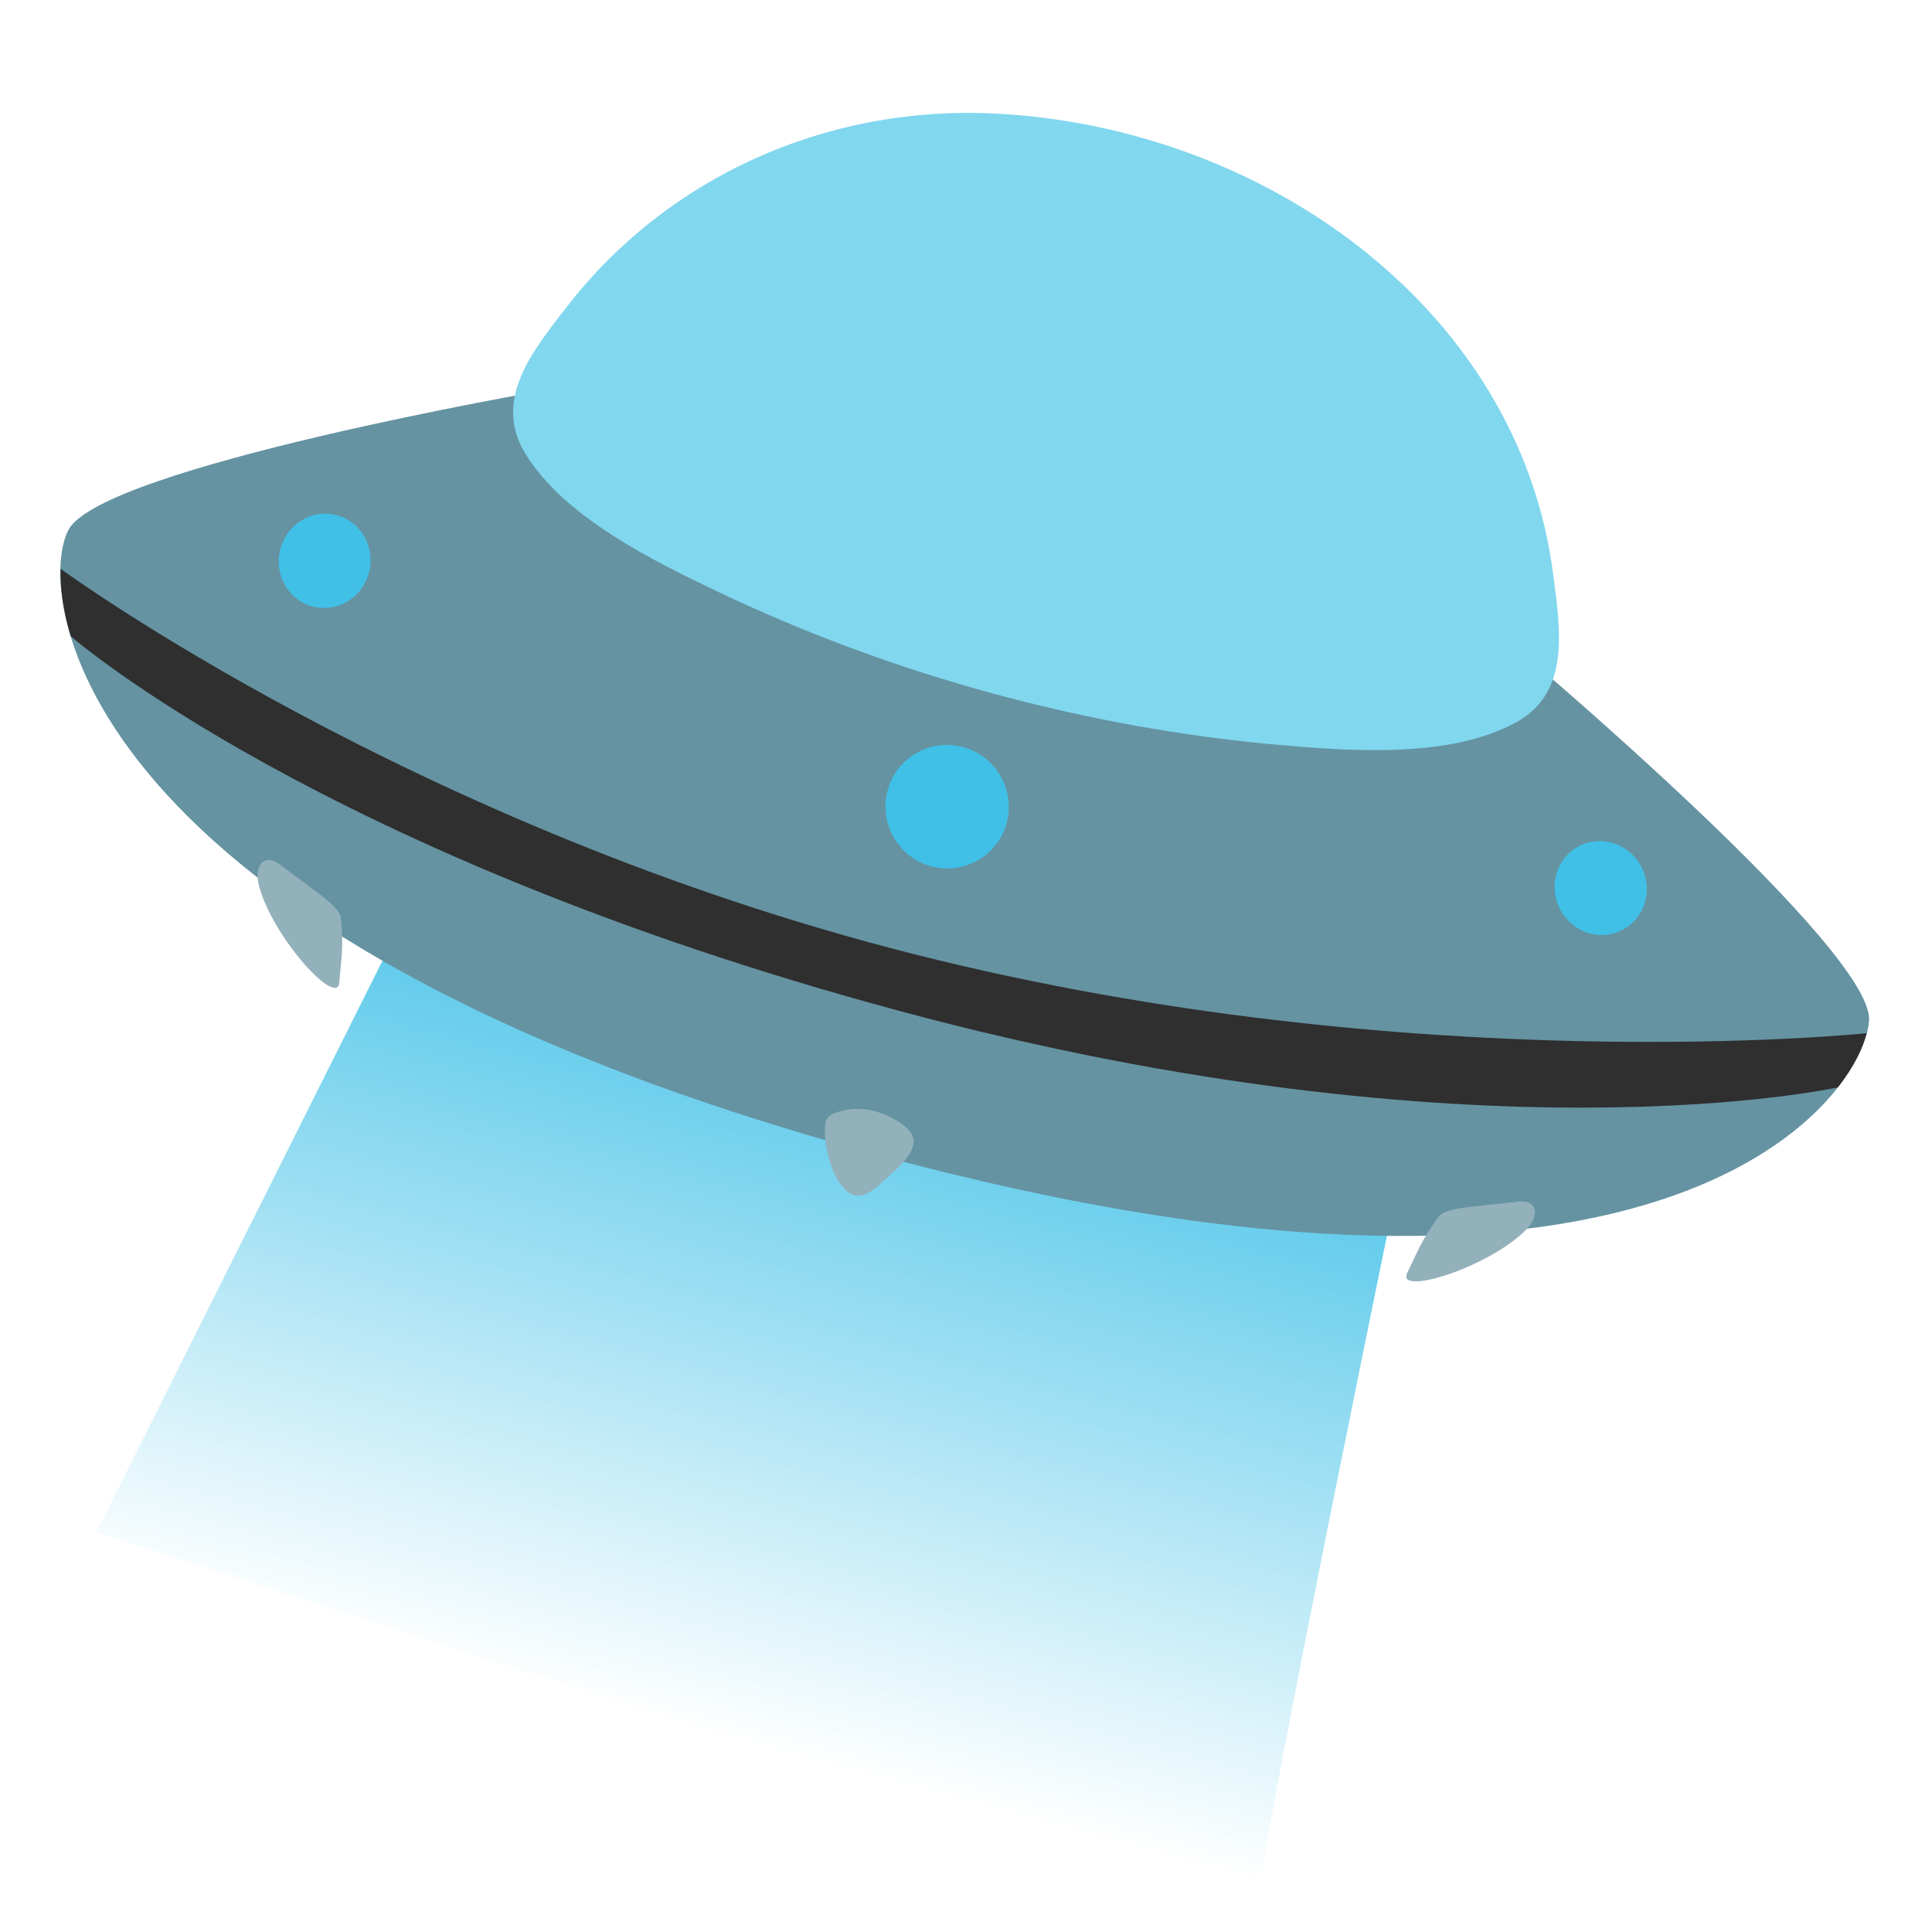
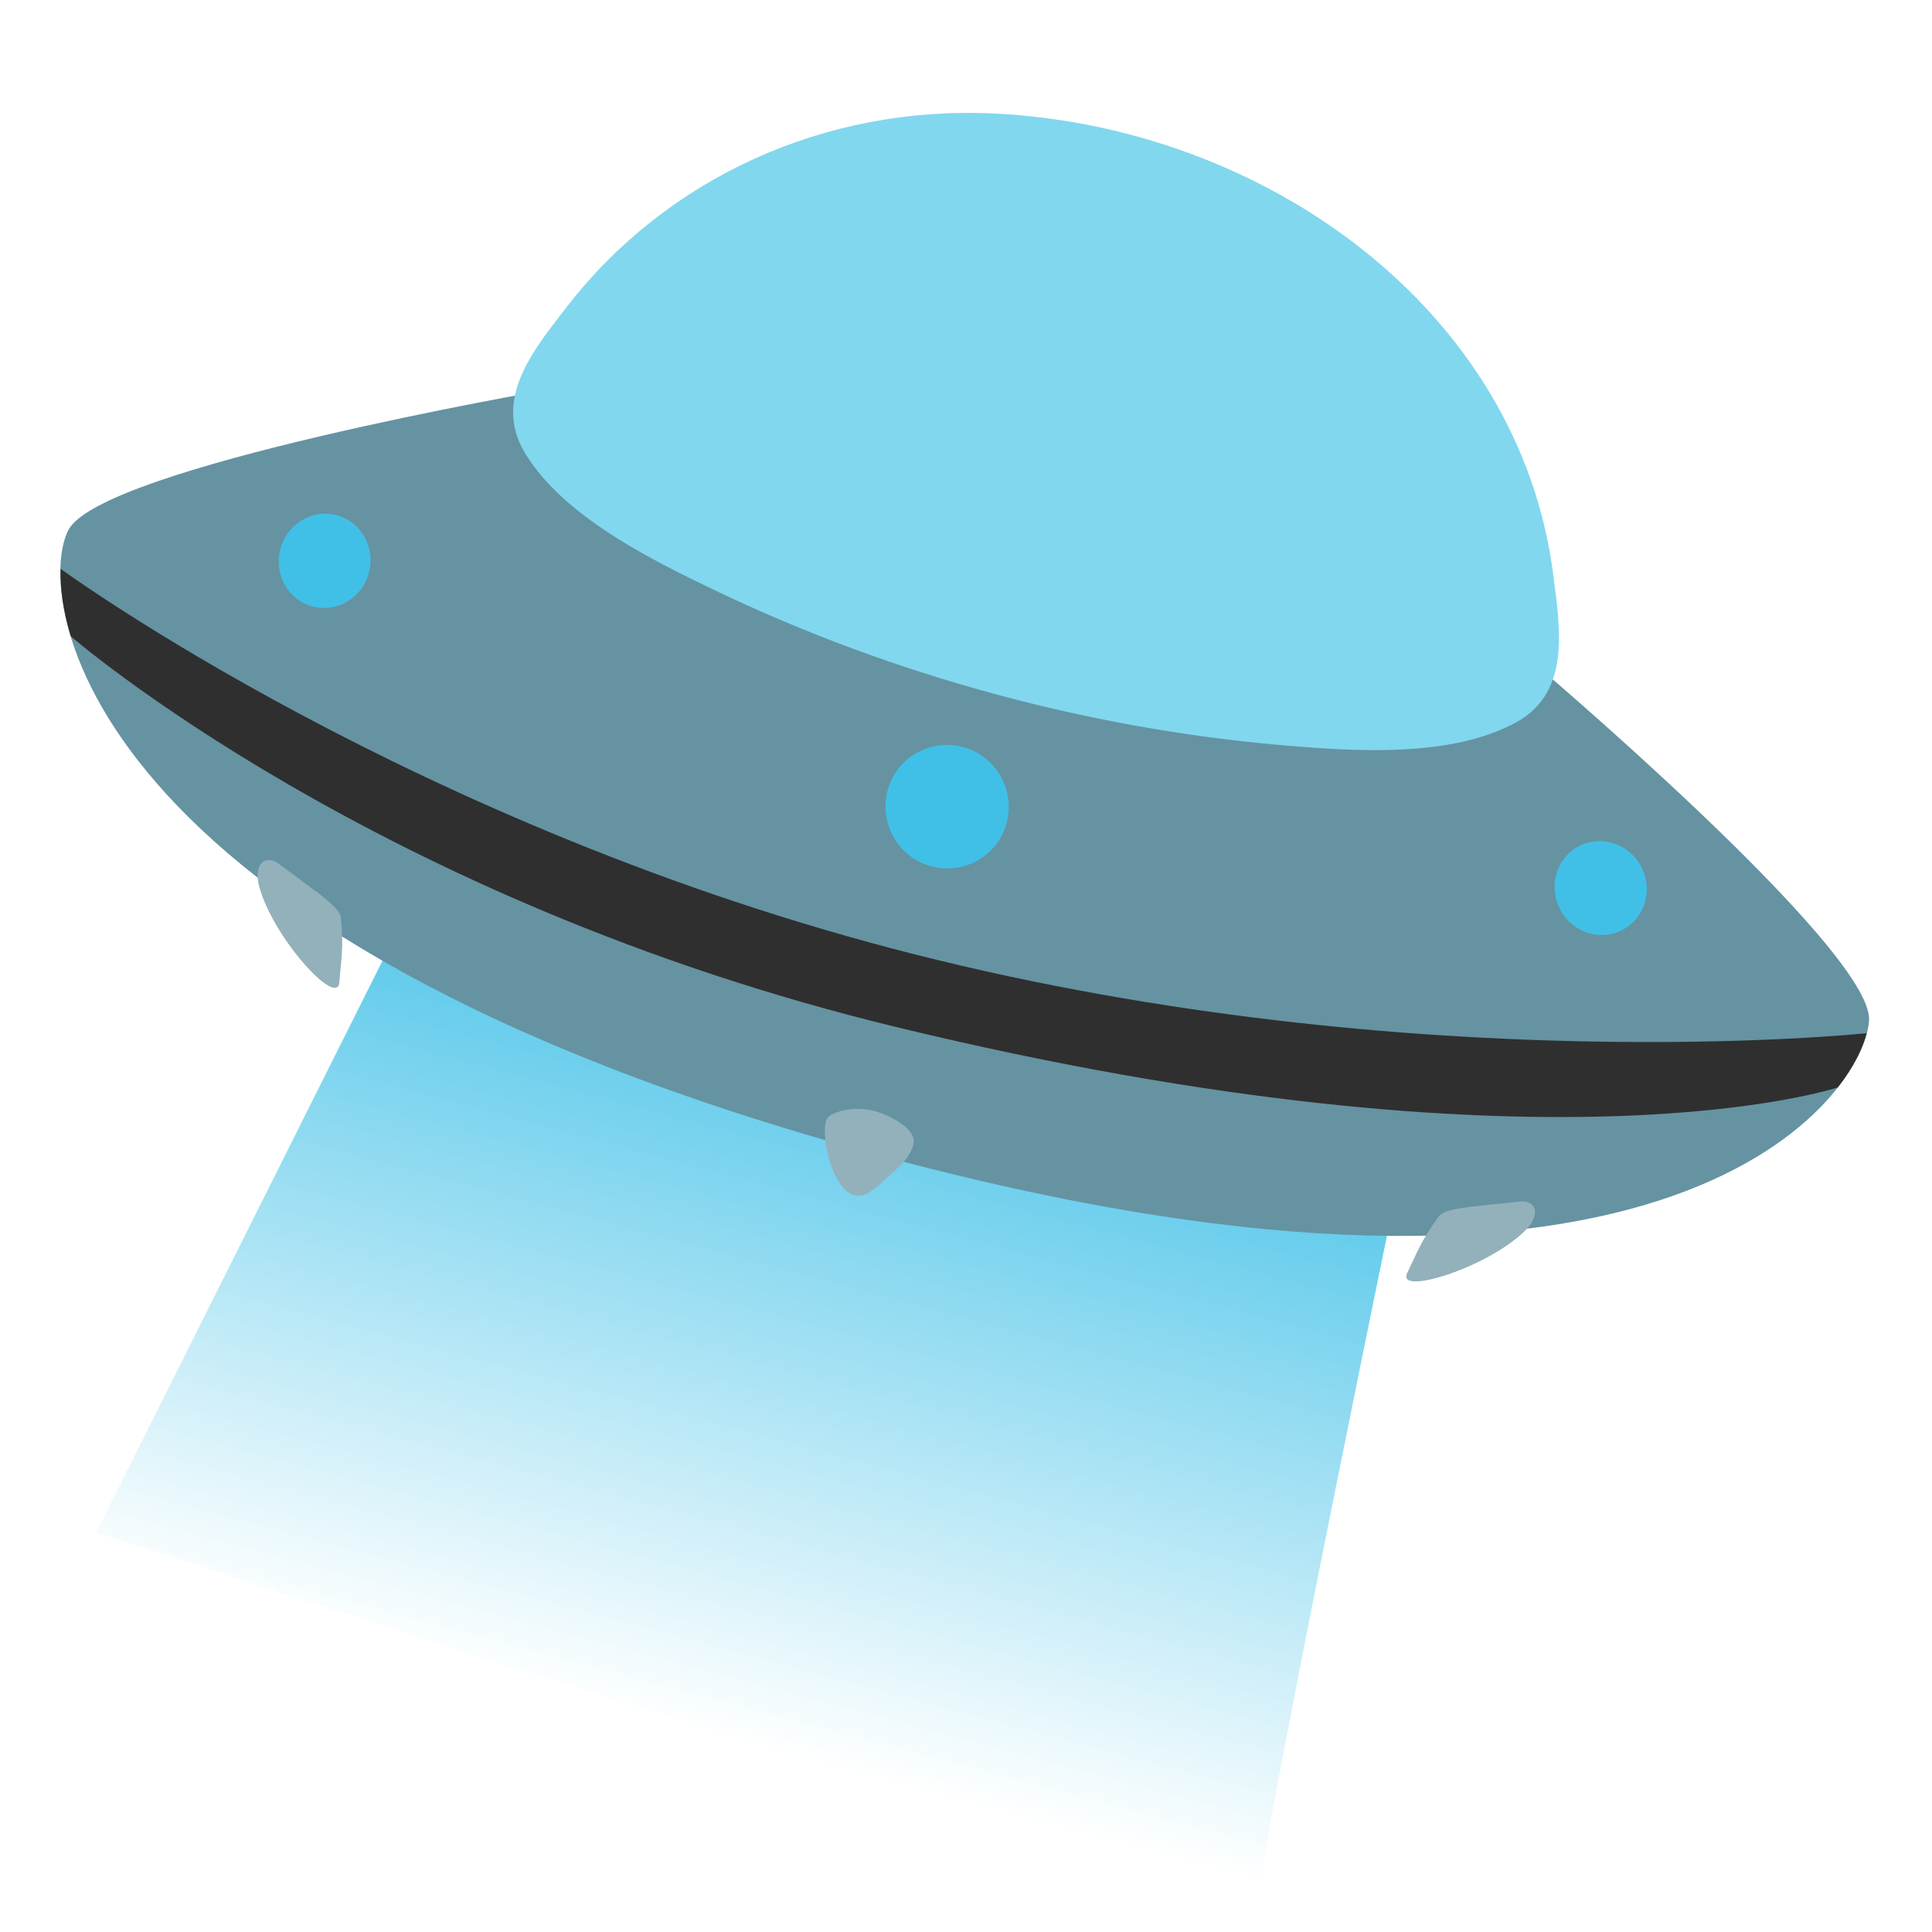
<svg xmlns="http://www.w3.org/2000/svg" width="100%" height="100%" viewBox="0 0 128 128" version="1.1" xml:space="preserve" style="fill-rule:evenodd;clip-rule:evenodd;stroke-linejoin:round;stroke-miterlimit:2;" id="svg12634">
  <path d="M30.94,52.47L6.38,101.52C6.38,101.52 83.82,126.84 83.44,125.65C83.06,124.46 93.67,73.21 93.67,73.21L30.94,52.47Z" style="fill:url(#_Linear1);fill-rule:nonzero;" id="path12592" />
  <path d="M123.83,67.58C124.04,62.86 101.15,43.53 101.15,43.53L36.19,25.84C36.19,25.84 6.76,30.93 4.54,35.1C2.32,39.27 4.54,61.92 57.92,76.45C111.3,90.98 123.62,72.3 123.83,67.58Z" style="fill:rgb(101,147,162);fill-rule:nonzero;" id="path12594" />
-   <path id="path12601" clip-path="none" style="fill:#2f2f2f;fill-opacity:1;fill-rule:nonzero;stroke-width:0.454" d="m 4.016,37.686 c -0.032,1.218 0.143,2.723 0.67,4.465 0,0 16.617,14.526 54.956,24.839 38.339,10.313 62.118,5.053 62.118,5.053 1.073,-1.369 1.661,-2.62 1.912,-3.592 0,0 -29.954,3.147 -63.098,-5.231 C 27.431,54.843 4.016,37.686 4.016,37.686 Z" />
  <path d="m 24.07,38.806 c -0.904,1.464 -2.782,1.912 -4.201,1.004 -1.418,-0.907 -1.826,-2.838 -0.922,-4.302 0.904,-1.464 2.782,-1.912 4.201,-1.004 1.416,0.92 1.826,2.838 0.922,4.302 z" style="fill:#40c0e7;fill-rule:nonzero;stroke-width:1" id="path12605" />
  <path d="m 109.084,58.549 c 0.193,1.71 -1.008,3.222 -2.683,3.384 -1.676,0.162 -3.189,-1.104 -3.383,-2.814 -0.193,-1.71 1.008,-3.222 2.683,-3.384 1.682,-0.151 3.189,1.104 3.383,2.814 z" style="clip-rule:evenodd;fill:#40c0e7;fill-rule:nonzero;stroke-width:1;stroke-linejoin:round;stroke-miterlimit:2" id="path12605-8" />
  <path d="m 66.734,54.358 c -0.494,2.207 -2.678,3.571 -4.879,3.075 -2.201,-0.496 -3.582,-2.693 -3.088,-4.901 0.494,-2.207 2.678,-3.571 4.879,-3.075 2.201,0.496 3.581,2.713 3.088,4.901 z" style="fill:#40c0e7;fill-rule:nonzero;stroke-width:1" id="path12611" />
  <g id="g12621">
    <path d="M102.91,38.11C100.67,20.45 83.73,8.38 65.85,7.52C54.64,6.98 44.15,11.8 37.56,20.32C35.42,23.09 32.63,26.39 34.75,29.96C37.28,34.22 43.25,37.15 47.64,39.24C59.2,44.74 72.03,48.24 84.81,49.36C89.66,49.78 96.12,50.24 100.46,47.85C104.1,45.85 103.35,41.58 102.91,38.11Z" style="fill:rgb(129,215,238);fill-rule:nonzero;" id="path12619" />
  </g>
  <g id="g12625">
    <path d="M18.66,57.37L21.22,59.27C21.66,59.65 22.54,60.26 22.59,60.84C22.78,62.86 22.6,63.54 22.48,65.09C22.35,66.78 18.07,62.13 17.16,58.69C16.79,57.29 17.56,56.44 18.66,57.37ZM100.44,79.63L97.27,79.97C96.7,80.07 95.63,80.16 95.29,80.63C94.11,82.27 93.91,82.95 93.23,84.34C92.48,85.87 98.54,84.02 101.06,81.52C102.09,80.52 101.86,79.38 100.44,79.63ZM60.43,75.2C60.1,74.54 59.12,74.06 58.58,73.83C57.52,73.37 56.23,73.33 55.16,73.81C54.94,73.91 54.77,74.09 54.71,74.32C54.39,75.58 55.28,79.27 56.9,79.22C57.64,79.2 58.45,78.31 58.97,77.85C59.56,77.33 60.27,76.69 60.5,75.9C60.57,75.65 60.54,75.41 60.43,75.2Z" style="fill:rgb(147,177,187);fill-rule:nonzero;" id="path12623" />
  </g>
  <defs id="defs12632">
    <linearGradient id="_Linear1" x1="0" y1="0" x2="1" y2="0" gradientUnits="userSpaceOnUse" gradientTransform="matrix(-13.889,51.8998,-51.8998,-13.889,63.914,63.7198)">
      <stop offset="0" style="stop-color:rgb(64,192,231);stop-opacity:1" id="stop12627" />
      <stop offset="1" style="stop-color:rgb(64,192,231);stop-opacity:0" id="stop12629" />
    </linearGradient>
  </defs>
+   <path id="path12601" clip-path="none" style="fill:#2f2f2f;fill-opacity:1;fill-rule:nonzero;stroke-width:0.454" d="m 4.016,37.686 c -0.032,1.218 0.143,2.723 0.67,4.465 0,0 20.169,17.529 54.72,25.9 43.046,10.429 62.354,3.993 62.354,3.993 1.073,-1.369 1.661,-2.62 1.912,-3.592 0,0 -29.882,3.166 -63.026,-5.212 C 27.503,54.862 4.016,37.686 4.016,37.686 Z" />
</svg>
